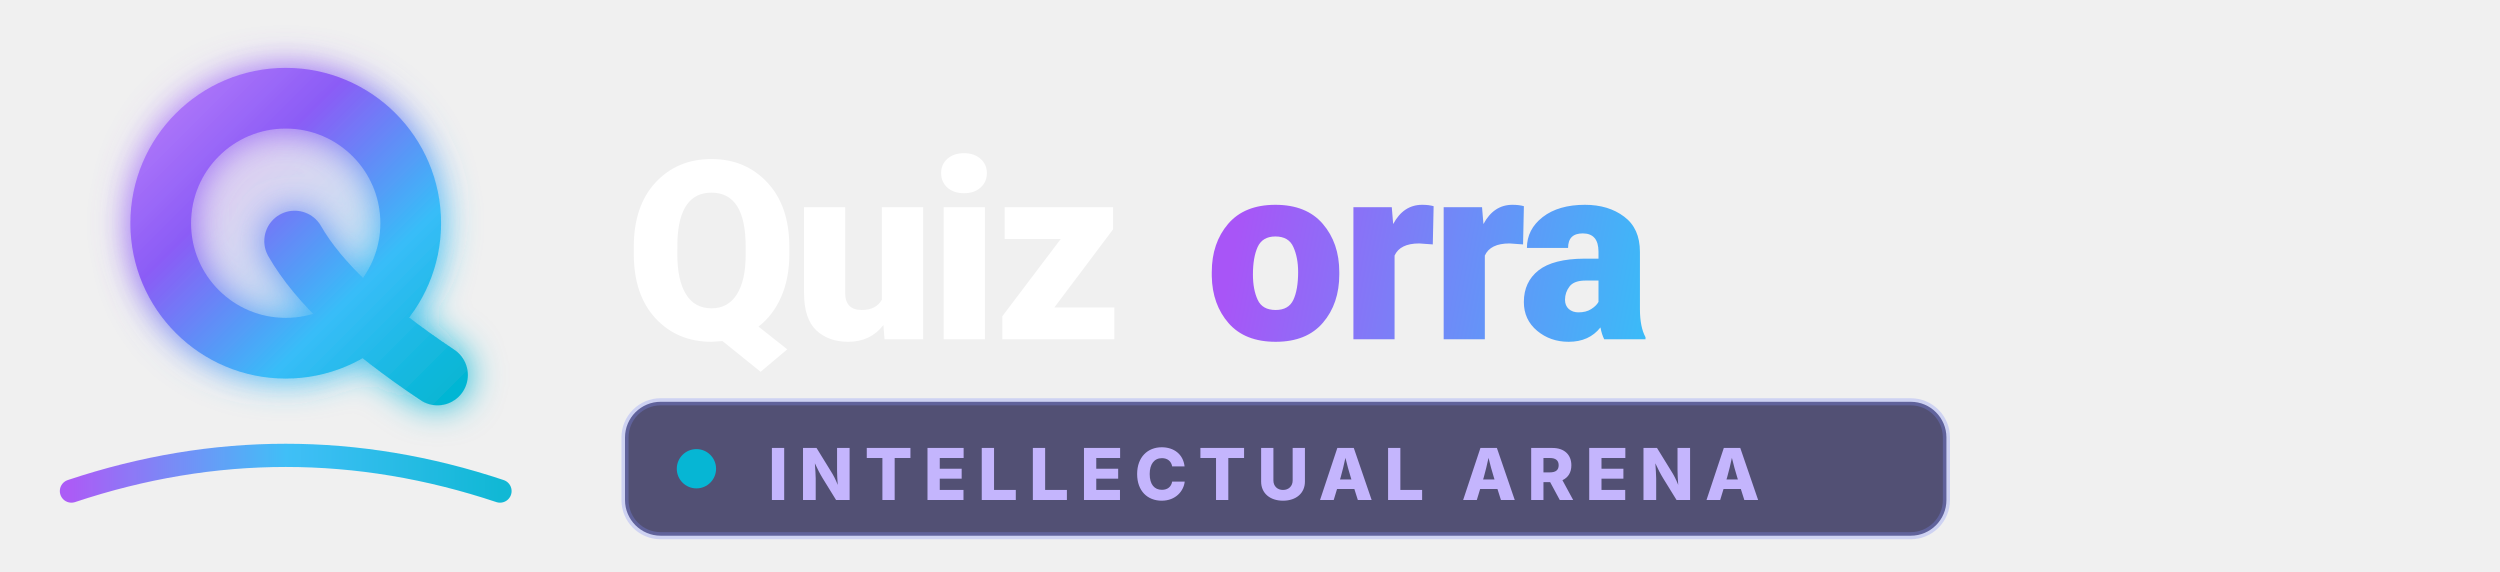
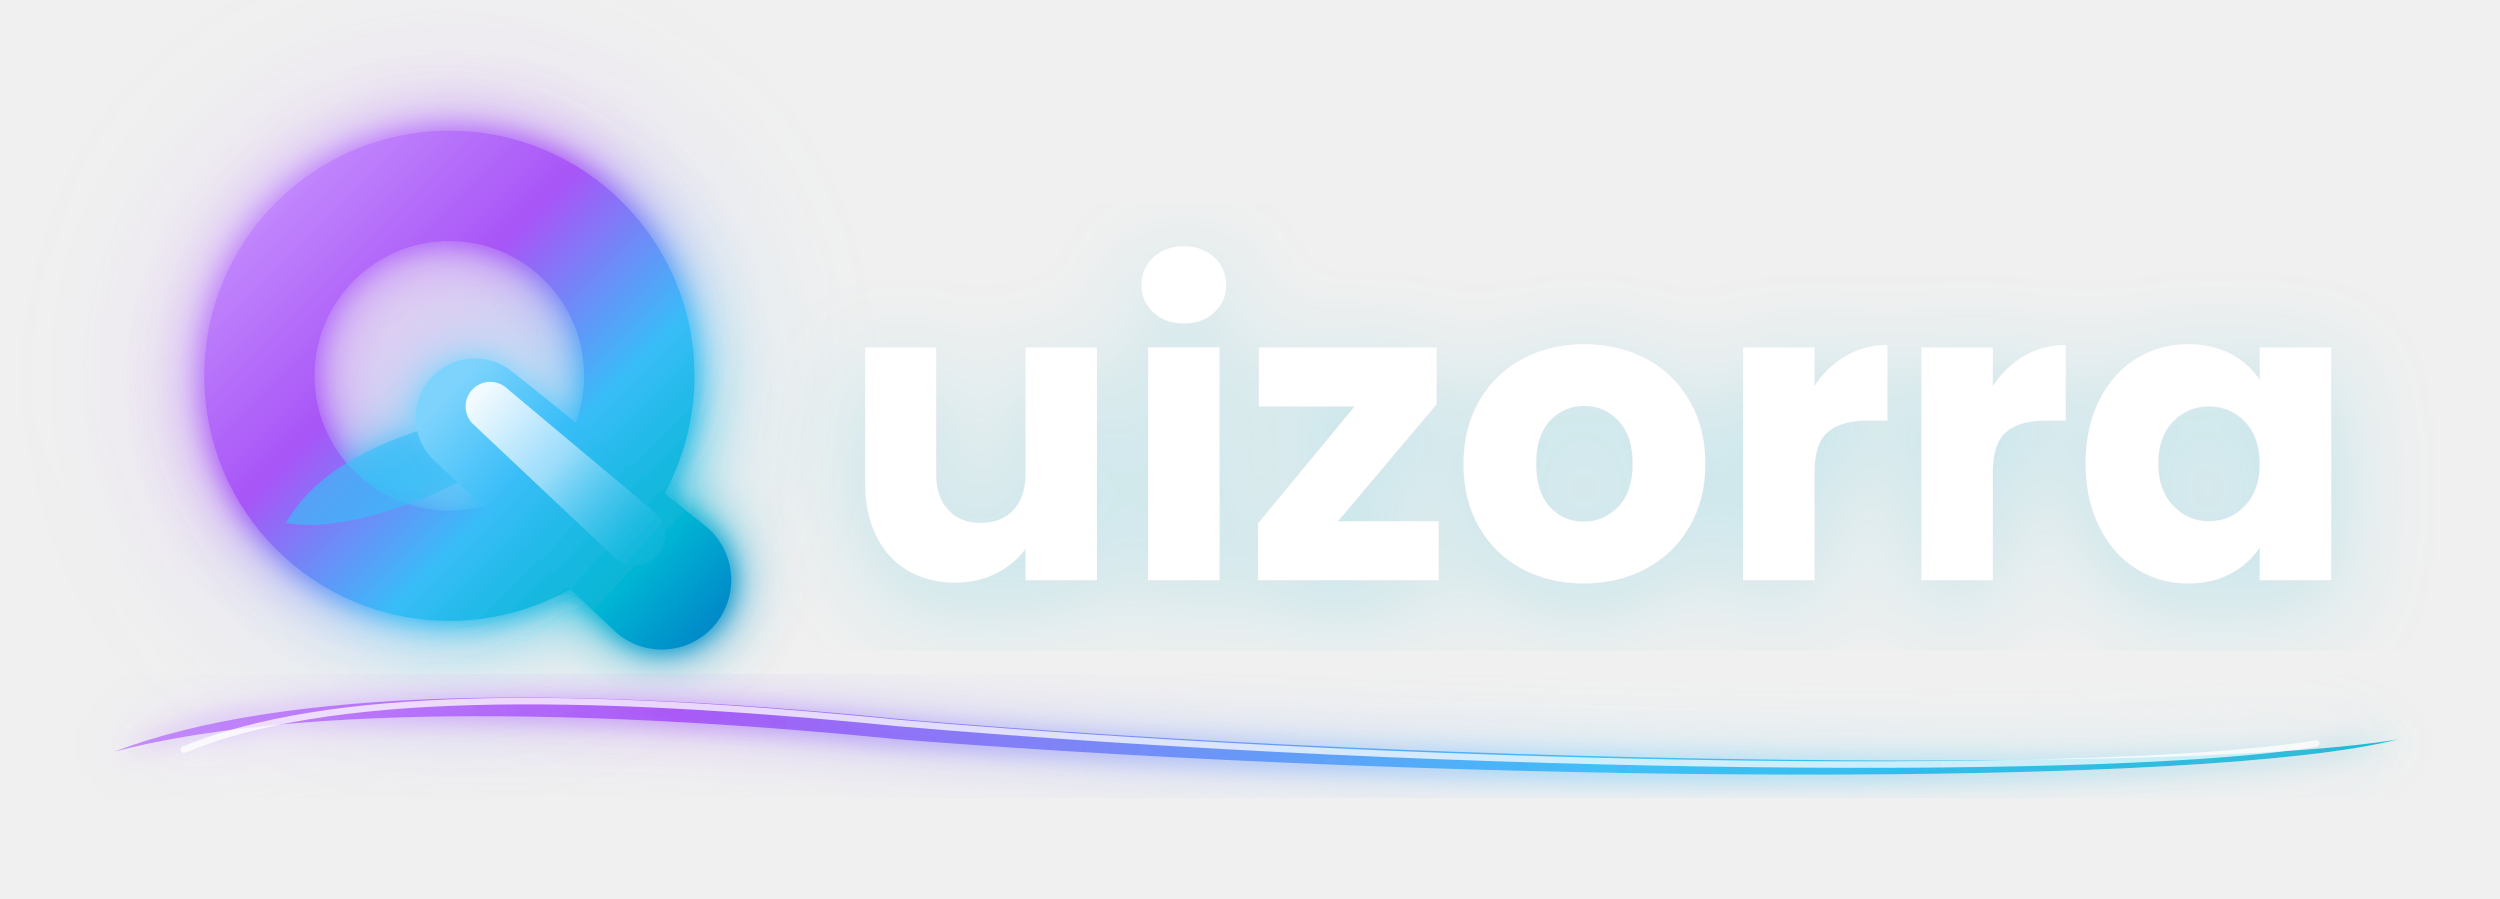
- <svg xmlns="http://www.w3.org/2000/svg" viewBox="0 0 280 64" fill="none">
+ <svg xmlns="http://www.w3.org/2000/svg" viewBox="0 0 612 220" width="612" height="220" fill="none">
  <defs>
-     <linearGradient id="qz_logo_qgrad" x1="12" y1="8" x2="48" y2="44" gradientUnits="userSpaceOnUse">
-       <stop offset="0%" stop-color="#c084fc" />
-       <stop offset="35%" stop-color="#8b5cf6" />
-       <stop offset="70%" stop-color="#38bdf8" />
-       <stop offset="100%" stop-color="#06b6d4" />
+     <linearGradient id="qzRingGrad" x1="50" y1="32" x2="170" y2="152" gradientUnits="userSpaceOnUse">
+       <stop offset="0%" stop-color="#d8b4fe" />
+       <stop offset="16%" stop-color="#c084fc" />
+       <stop offset="42%" stop-color="#a855f7" />
+       <stop offset="68%" stop-color="#38bdf8" />
+       <stop offset="88%" stop-color="#06b6d4" />
+       <stop offset="100%" stop-color="#00f2fe" />
    </linearGradient>
-     <linearGradient id="qz_logo_swoosh" x1="6" y1="54" x2="54" y2="54" gradientUnits="userSpaceOnUse">
-       <stop offset="0%" stop-color="#a855f7" />
-       <stop offset="50%" stop-color="#38bdf8" />
-       <stop offset="100%" stop-color="#06b6d4" />
+     <linearGradient id="qzTailGrad" x1="110" y1="96" x2="176" y2="156" gradientUnits="userSpaceOnUse">
+       <stop offset="0%" stop-color="#7dd3fc" />
+       <stop offset="30%" stop-color="#38bdf8" />
+       <stop offset="70%" stop-color="#06b6d4" />
+       <stop offset="100%" stop-color="#0284c7" />
    </linearGradient>
-     <linearGradient id="qz_text_orra" x1="140" y1="18" x2="245" y2="38" gradientUnits="userSpaceOnUse">
-       <stop offset="0%" stop-color="#a855f7" />
-       <stop offset="45%" stop-color="#38bdf8" />
-       <stop offset="100%" stop-color="#06b6d4" />
+     <linearGradient id="qzTailHl" x1="118" y1="96" x2="160" y2="134" gradientUnits="userSpaceOnUse">
+       <stop offset="0%" stop-color="#ffffff" stop-opacity="0.9" />
+       <stop offset="45%" stop-color="#e0f2fe" stop-opacity="0.6" />
+       <stop offset="100%" stop-color="#38bdf8" stop-opacity="0.1" />
    </linearGradient>
-     <filter id="qz_logo_glow" x="-30%" y="-30%" width="160%" height="160%">
-       <feGaussianBlur stdDeviation="2" result="blur" />
+     <linearGradient id="qzSwooshGrad" x1="25" y1="180" x2="587" y2="180" gradientUnits="userSpaceOnUse">
+       <stop offset="0%" stop-color="#c084fc" stop-opacity="0.95" />
+       <stop offset="25%" stop-color="#a855f7" />
+       <stop offset="65%" stop-color="#38bdf8" />
+       <stop offset="100%" stop-color="#06b6d4" stop-opacity="0.95" />
+     </linearGradient>
+     <filter id="qzGlow" x="-30%" y="-30%" width="160%" height="160%">
+       <feGaussianBlur stdDeviation="3" result="glow1" />
+       <feGaussianBlur stdDeviation="7" result="glow2" />
      <feMerge>
-         <feMergeNode in="blur" />
+         <feMergeNode in="glow2" />
+         <feMergeNode in="glow1" />
        <feMergeNode in="SourceGraphic" />
      </feMerge>
    </filter>
+     <filter id="qzHalo" x="-50%" y="-50%" width="200%" height="200%">
+       <feGaussianBlur stdDeviation="18" result="halo" />
+     </filter>
+     <filter id="qzTextShadow" x="-20%" y="-20%" width="140%" height="140%">
+       <feDropShadow dx="0" dy="2.5" stdDeviation="3" flood-color="#7c3aed" flood-opacity="0.45" />
+       <feDropShadow dx="0" dy="6" stdDeviation="12" flood-color="#06b6d4" flood-opacity="0.22" />
+     </filter>
  </defs>
-   <g transform="translate(2, 0)">
-     <circle cx="30" cy="25" r="16" fill="url(#qz_logo_qgrad)" opacity="0.2" filter="url(#qz_logo_glow)" />
-     <g filter="url(#qz_logo_glow)">
-       <circle cx="30" cy="25" r="14" stroke="url(#qz_logo_qgrad)" stroke-width="6.8" stroke-linecap="round" />
-       <path d="M 31 27 Q 35 34 47 42" stroke="url(#qz_logo_qgrad)" stroke-width="6.8" stroke-linecap="round" />
-     </g>
-     <path d="M 6 55 Q 30 47 54 55" stroke="url(#qz_logo_swoosh)" stroke-width="2.6" stroke-linecap="round" opacity="0.95" />
+   <circle cx="110" cy="92" r="66" fill="url(#qzRingGrad)" opacity="0.25" filter="url(#qzHalo)" />
+   <g filter="url(#qzGlow)">
+     <path fill-rule="evenodd" clip-rule="evenodd" d="M 110 32 C 76.86 32 50 58.86 50 92 C 50 125.14 76.86 152 110 152 C 143.14 152 170 125.14 170 92 C 170 58.86 143.14 32 110 32 Z M 110 59 C 128.22 59 143 73.78 143 92 C 143 110.22 128.22 125 110 125 C 91.78 125 77 110.22 77 92 C 77 73.78 91.78 59 110 59 Z" fill="url(#qzRingGrad)" />
+     <path d="M 116 102 C 96 106, 78 114, 70 128 C 80 130, 98 126, 116 116 Z" fill="#38bdf8" opacity="0.65" />
+     <path d="M 125.51 91.06 A 14.5 14.5 0 0 0 106.49 112.94 L 150.84 154.83 A 17 17 0 0 0 173.16 129.17 Z" fill="url(#qzTailGrad)" />
+     <path d="M 124.0 95.0 A 6 6 0 0 0 116.0 104.0 L 151.0 137.0 A 7.5 7.5 0 0 0 161.0 126.0 Z" fill="url(#qzTailHl)" />
  </g>
-   <text x="70" y="38" fill="#ffffff" font-family="system-ui, -apple-system, BlinkMacSystemFont, 'Segoe UI', Roboto, sans-serif" font-size="28" font-weight="900" letter-spacing="-0.5">Quiz</text>
-   <text x="135" y="38" fill="url(#qz_text_orra)" font-family="system-ui, -apple-system, BlinkMacSystemFont, 'Segoe UI', Roboto, sans-serif" font-size="28" font-weight="900" letter-spacing="-0.5">orra</text>
-   <g transform="translate(70, 45)">
-     <rect x="0" y="0" width="148" height="15" rx="4" fill="#1e1b4b" fill-opacity="0.75" stroke="#818cf8" stroke-opacity="0.3" stroke-width="0.8" />
-     <circle cx="8" cy="7.5" r="2.2" fill="#06b6d4" />
-     <text x="16" y="11" fill="#c4b5fd" font-family="system-ui, -apple-system, sans-serif" font-size="8" font-weight="800" letter-spacing="1.2">INTELLECTUAL ARENA</text>
+   <g filter="url(#qzGlow)">
+     <path d="M 28 184 C 70 168, 140 168, 220 176 C 360 188, 540 189, 587 181 C 540 193, 360 192, 220 181 C 140 173, 70 173, 28 184 Z" fill="url(#qzSwooshGrad)" opacity="0.95" />
+     <path d="M 45 183.5 C 80 169, 140 169, 220 177 C 360 189, 520 190, 567 182" stroke="#ffffff" stroke-width="1.6" stroke-linecap="round" opacity="0.75" />
  </g>
+   <path d=" M251.08 85.08L268.53 85.08L268.53 142L251.08 142L251.08 134.25Q248.43 138.02 243.89 140.32Q239.35 142.61 233.85 142.61Q227.32 142.61 222.32 139.71Q217.32 136.80 214.57 131.29Q211.81 125.78 211.81 118.34L211.81 85.08L229.15 85.08L229.15 115.99Q229.15 121.70 232.11 124.86Q235.07 128.03 240.07 128.03Q245.17 128.03 248.13 124.86Q251.08 121.70 251.08 115.99 M289.84 79.17Q285.25 79.17 282.35 76.46Q279.44 73.76 279.44 69.78Q279.44 65.70 282.35 63Q285.25 60.30 289.84 60.30Q294.33 60.30 297.24 63Q300.15 65.70 300.15 69.78Q300.15 73.76 297.24 76.46Q294.33 79.17 289.84 79.17M281.07 85.08L298.51 85.08L298.51 142L281.07 142 M351.66 98.96L327.48 127.62L352.17 127.62L352.17 142L308 142L308 128.13L331.66 99.47L308.20 99.47L308.20 85.08L351.66 85.08 M387.66 142.82Q379.30 142.82 372.62 139.25Q365.94 135.68 362.11 129.05Q358.29 122.42 358.29 113.54Q358.29 104.77 362.16 98.09Q366.04 91.41 372.77 87.84Q379.50 84.27 387.87 84.27Q396.23 84.27 402.96 87.84Q409.69 91.41 413.57 98.09Q417.45 104.77 417.45 113.54Q417.45 122.31 413.52 129Q409.59 135.68 402.81 139.25Q396.03 142.82 387.66 142.82M387.66 127.72Q392.66 127.72 396.18 124.05Q399.70 120.38 399.70 113.54Q399.70 106.71 396.28 103.04Q392.86 99.36 387.87 99.36Q382.77 99.36 379.40 102.98Q376.03 106.61 376.03 113.54Q376.03 120.38 379.35 124.05Q382.66 127.72 387.66 127.72 M444.17 94.57Q447.23 89.88 451.82 87.17Q456.41 84.47 462.02 84.47L462.02 102.93L457.23 102.93Q450.70 102.93 447.43 105.74Q444.17 108.54 444.17 115.58L444.17 142L426.73 142L426.73 85.08L444.17 85.08 M487.83 94.57Q490.89 89.88 495.48 87.17Q500.07 84.47 505.68 84.47L505.68 102.93L500.88 102.93Q494.35 102.93 491.09 105.74Q487.83 108.54 487.83 115.58L487.83 142L470.38 142L470.38 85.08L487.83 85.08 M510.57 113.44Q510.57 104.67 513.89 98.04Q517.20 91.41 522.91 87.84Q528.63 84.27 535.66 84.27Q541.68 84.27 546.22 86.72Q550.76 89.16 553.21 93.14L553.21 85.08L570.65 85.08L570.65 142L553.21 142L553.21 133.94Q550.66 137.92 546.12 140.37Q541.58 142.82 535.56 142.82Q528.63 142.82 522.91 139.19Q517.20 135.57 513.89 128.89Q510.57 122.21 510.57 113.44M553.21 113.54Q553.21 107.01 549.59 103.24Q545.97 99.47 540.76 99.47Q535.56 99.47 531.94 103.19Q528.32 106.91 528.32 113.44Q528.32 119.97 531.94 123.79Q535.56 127.62 540.76 127.62Q545.97 127.62 549.59 123.84Q553.21 120.07 553.21 113.54" fill="#ffffff" filter="url(#qzTextShadow)" />
</svg>
